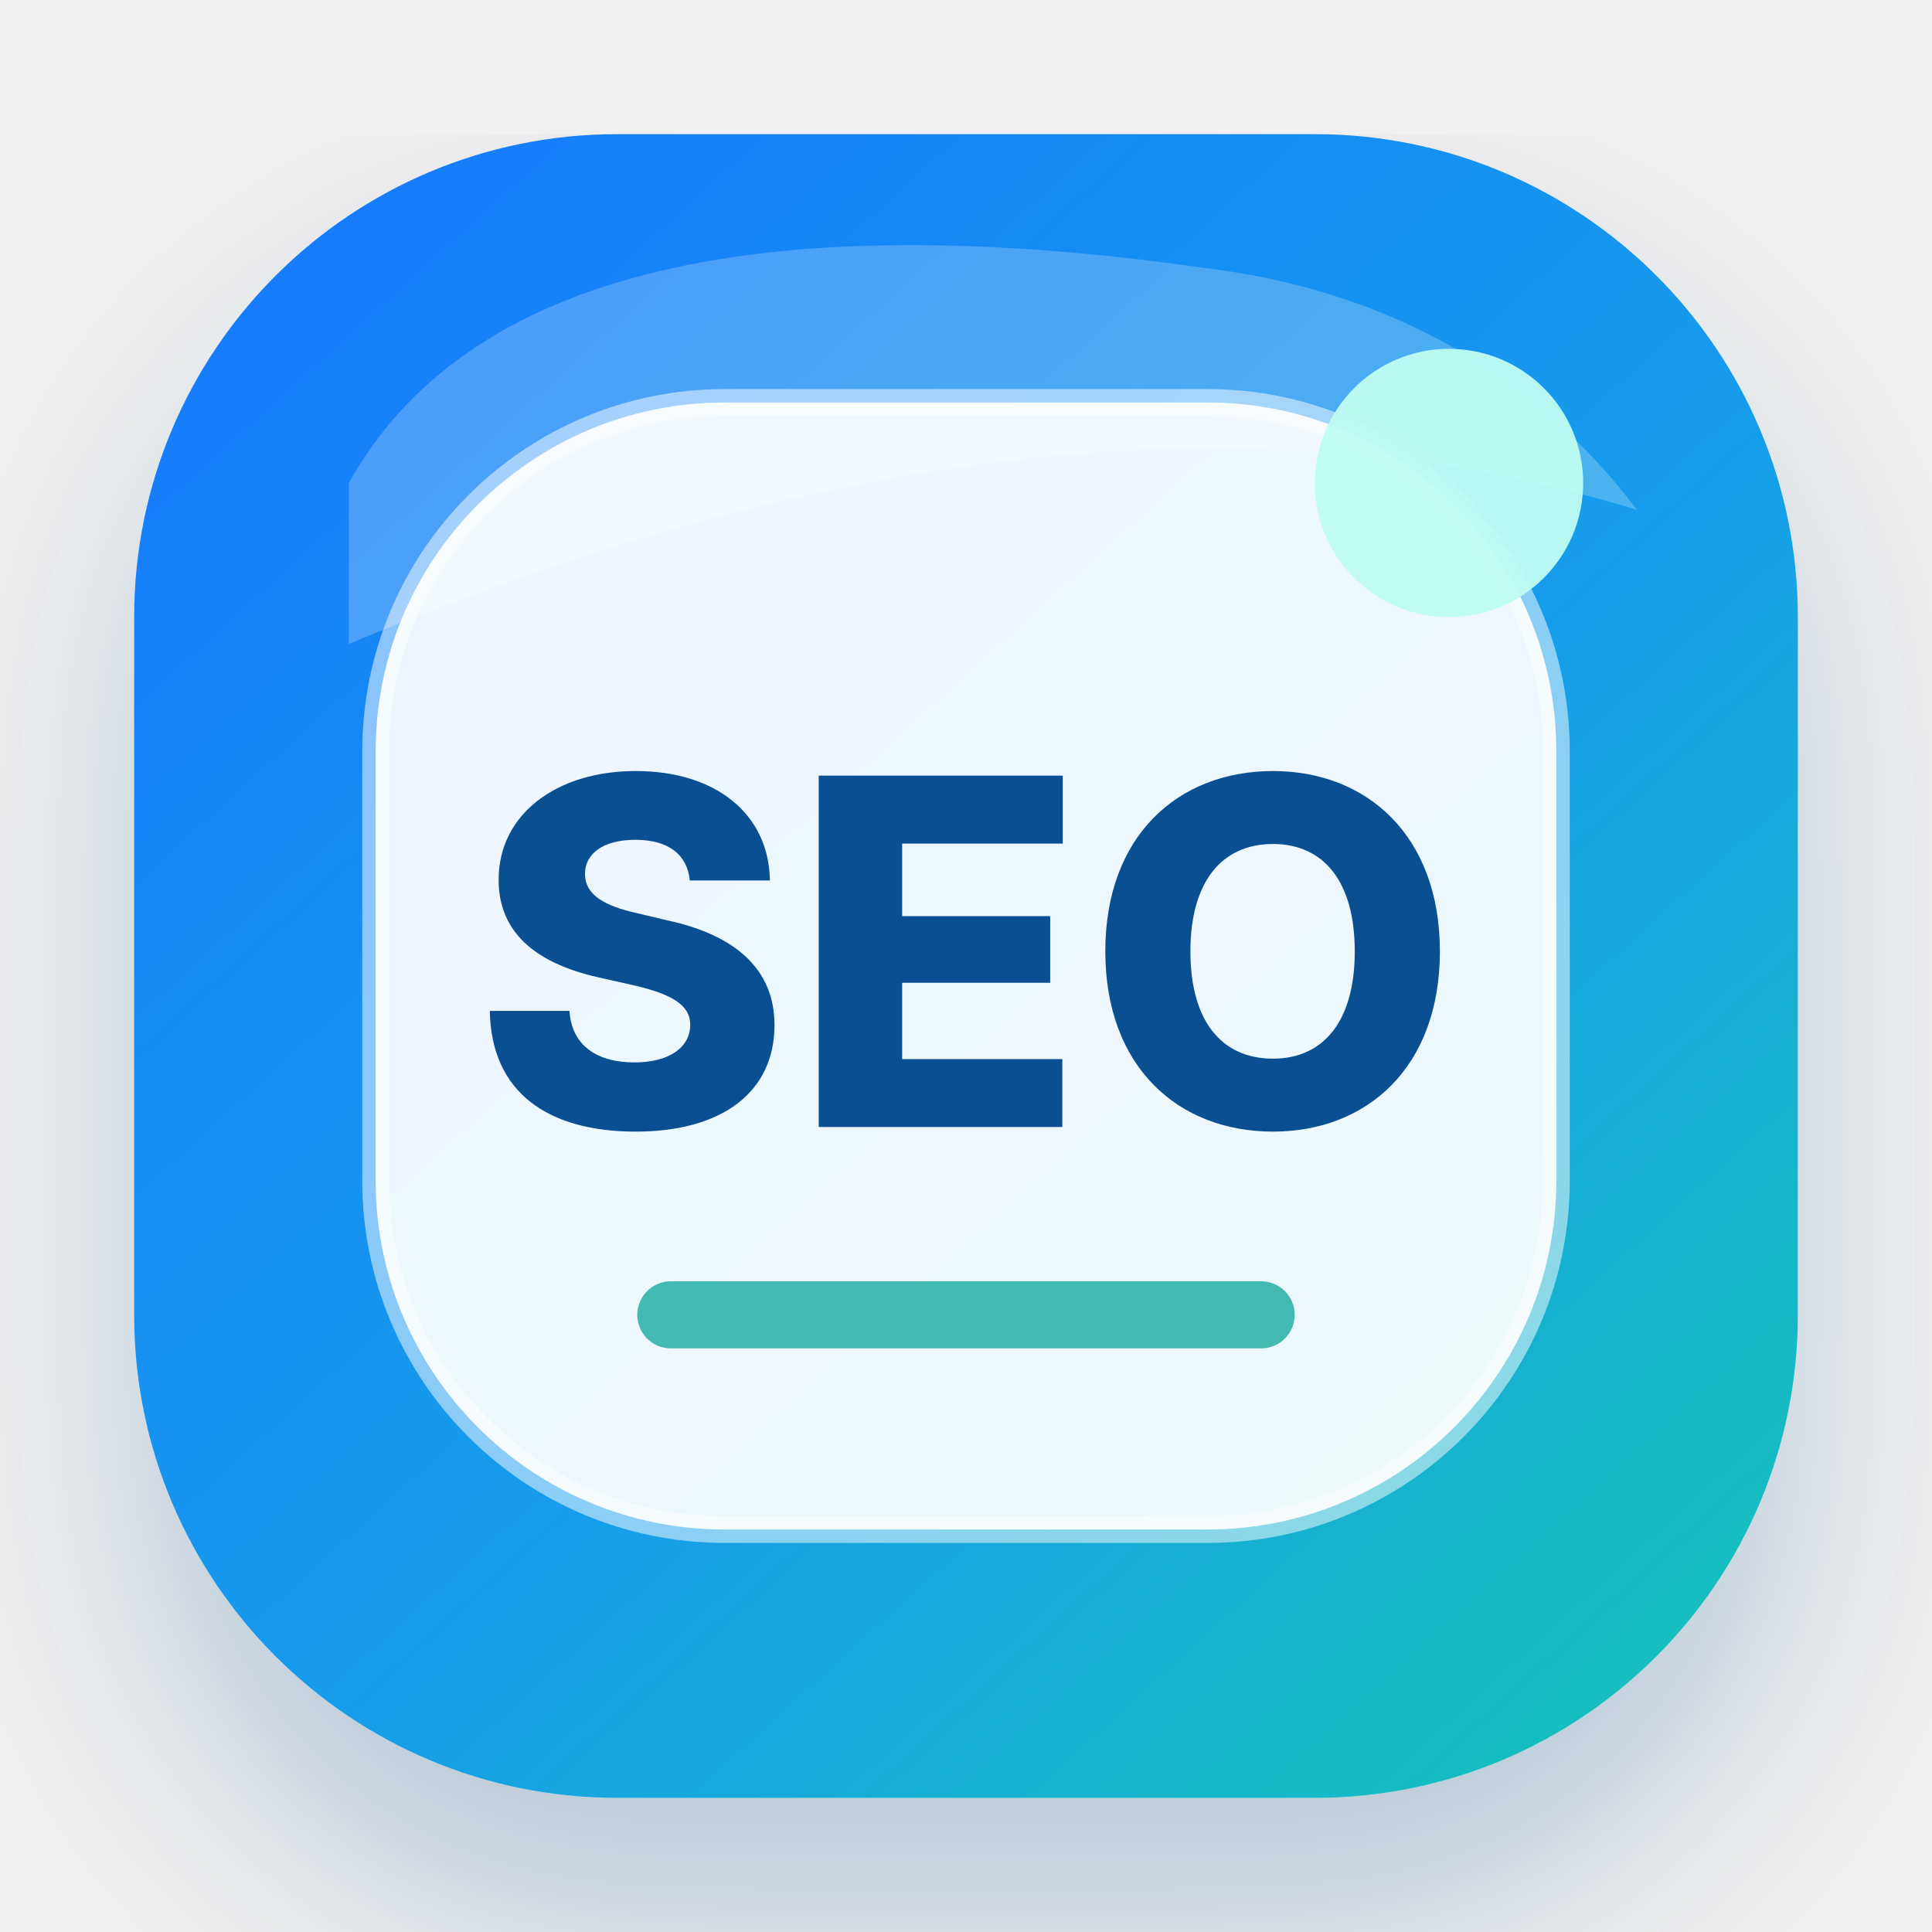
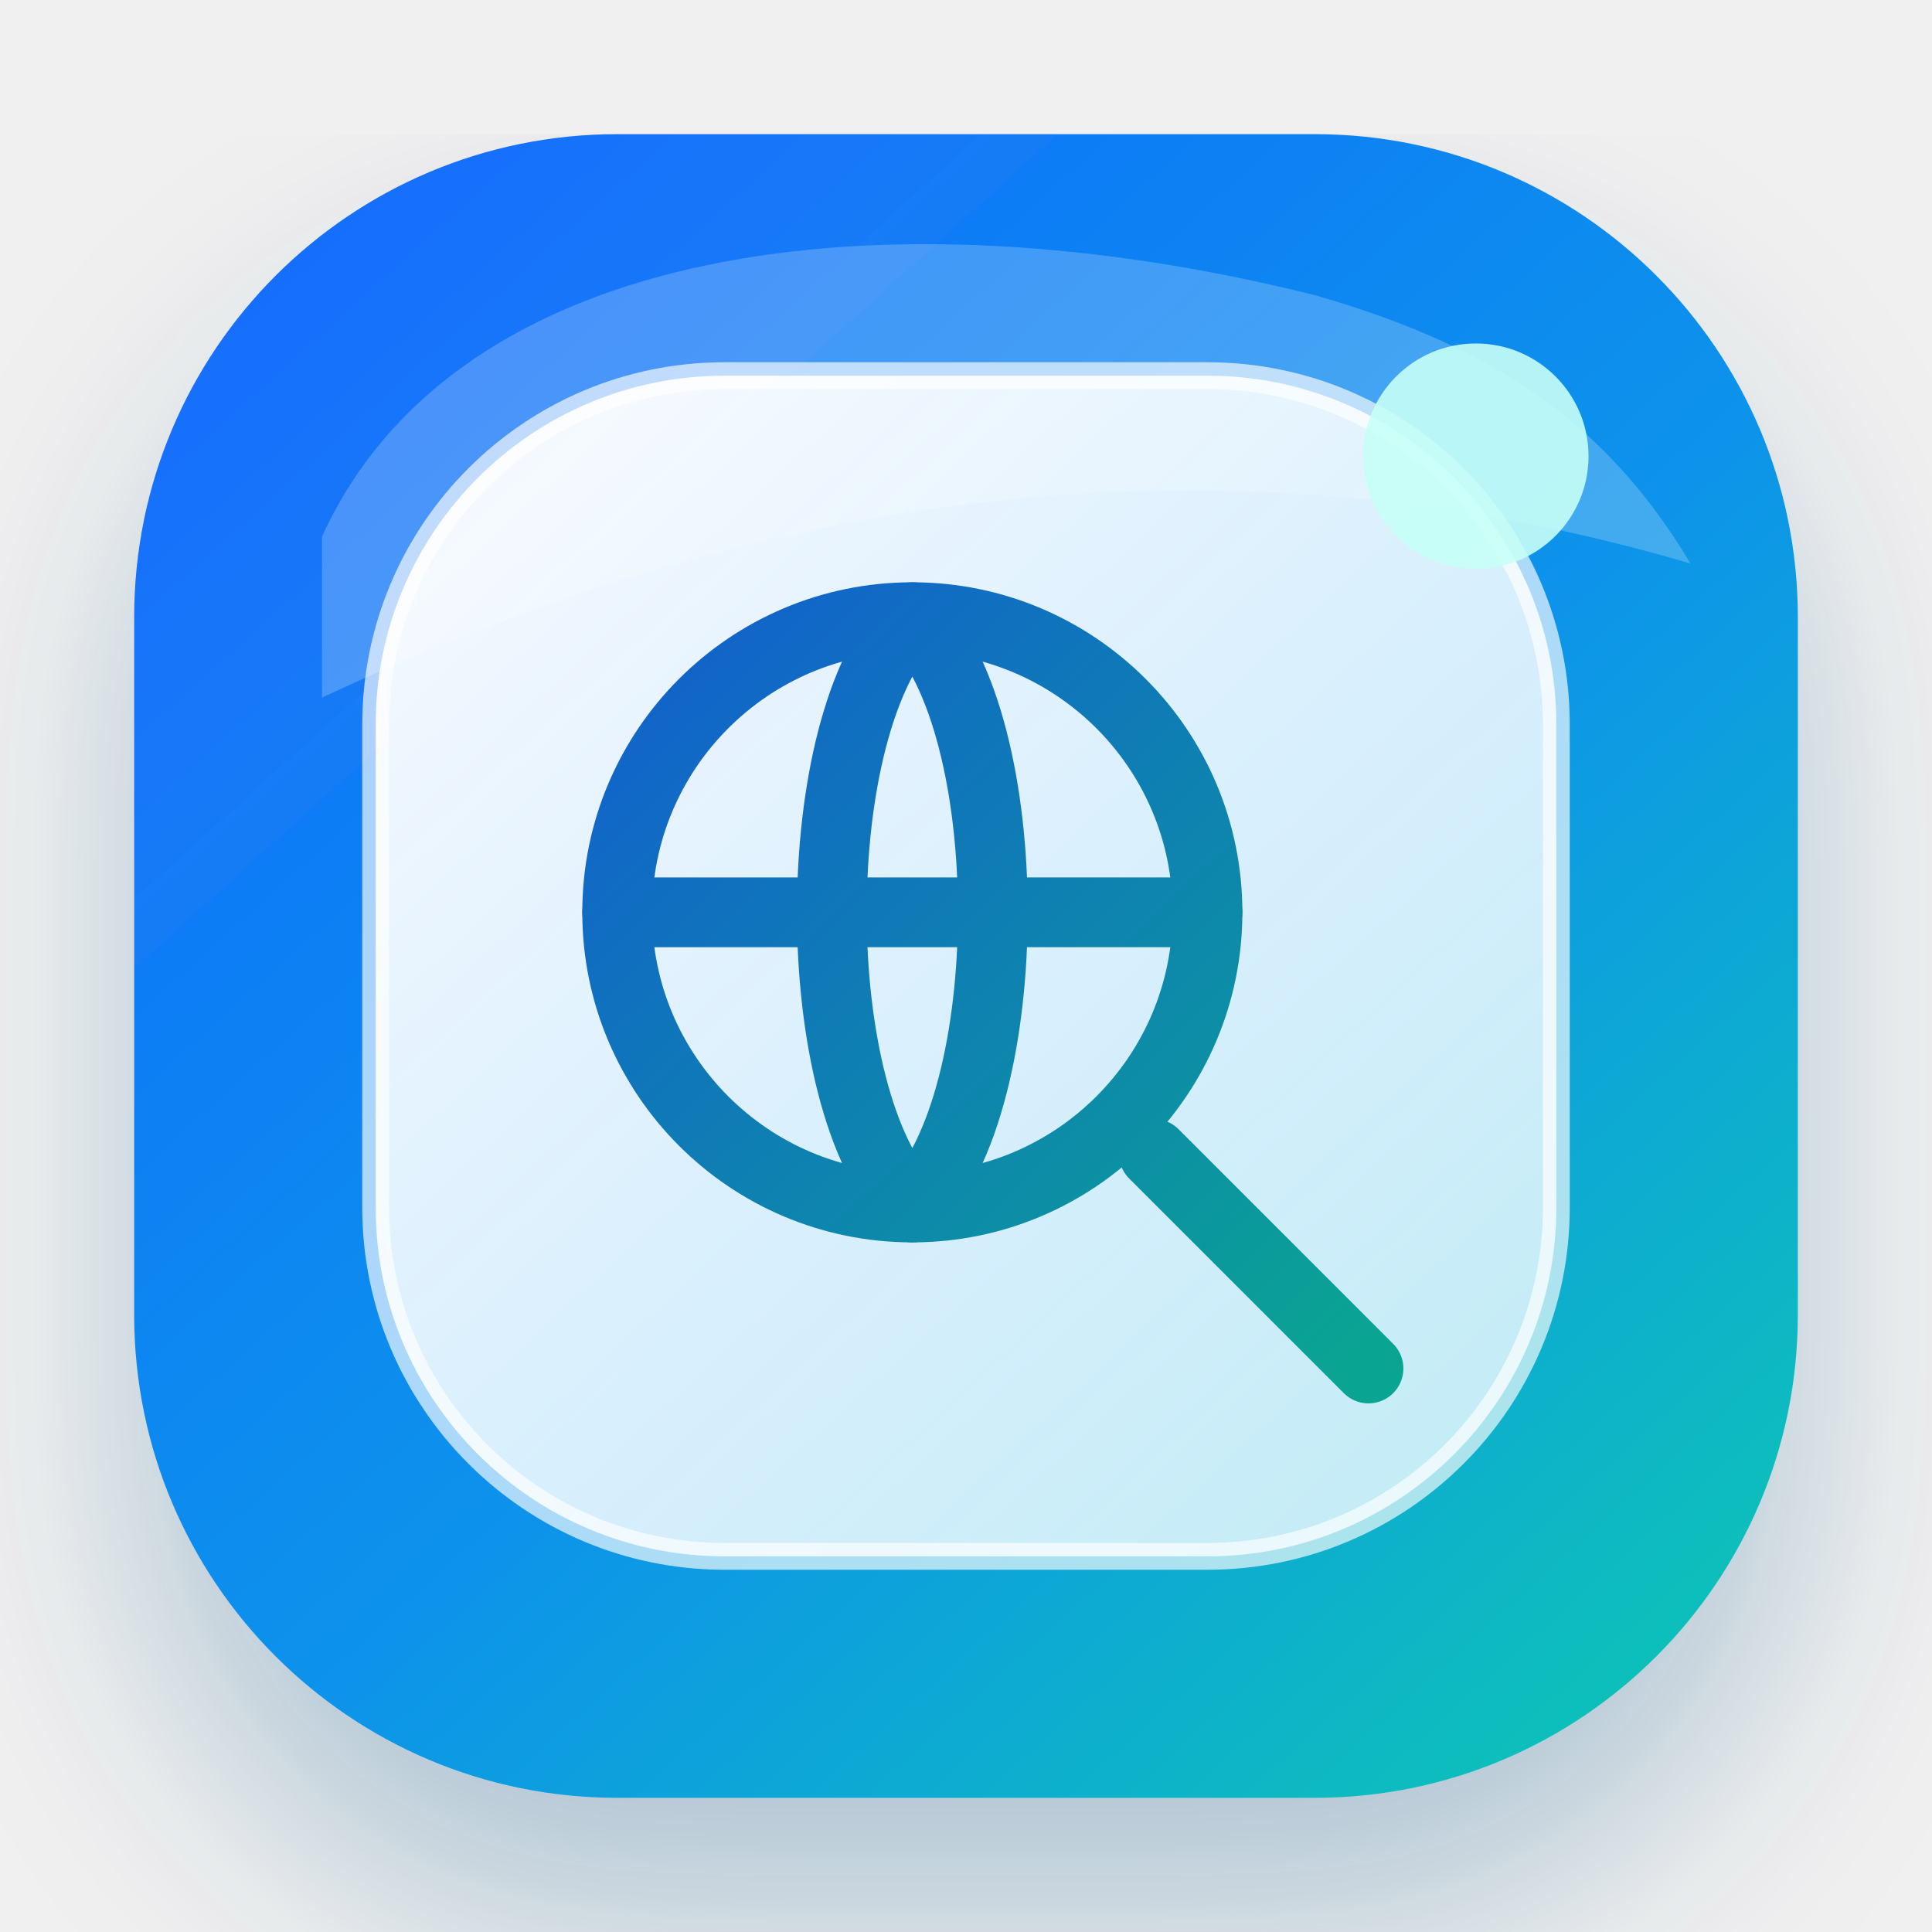
- <svg xmlns="http://www.w3.org/2000/svg" viewBox="0 0 72 72" role="img" aria-label="Website Analyzer">
+ <svg xmlns="http://www.w3.org/2000/svg" viewBox="0 0 72 72" role="img" aria-label="Seo Website Analyzer">
  <defs>
-     <linearGradient id="g" x1="7" y1="4" x2="66" y2="69" gradientUnits="userSpaceOnUse">
-       <stop stop-color="#1976ff" />
-       <stop offset=".56" stop-color="#159eea" />
+     <linearGradient id="bg" x1="8" y1="5" x2="64" y2="67" gradientUnits="userSpaceOnUse">
+       <stop stop-color="#1769ff" />
+       <stop offset=".55" stop-color="#0b93eb" />
      <stop offset="1" stop-color="#12c7b3" />
    </linearGradient>
-     <linearGradient id="glass" x1="16" y1="12" x2="58" y2="61">
-       <stop stop-color="#fff" stop-opacity=".92" />
-       <stop offset="1" stop-color="#eaf8ff" stop-opacity=".74" />
+     <linearGradient id="glass" x1="17" y1="15" x2="57" y2="58" gradientUnits="userSpaceOnUse">
+       <stop stop-color="#ffffff" stop-opacity=".96" />
+       <stop offset="1" stop-color="#e8f8ff" stop-opacity=".82" />
    </linearGradient>
-     <filter id="s" x="-30%" y="-30%" width="160%" height="170%">
-       <feDropShadow dx="0" dy="5" stdDeviation="4" flood-color="#0b4d8a" flood-opacity=".23" />
+     <linearGradient id="ink" x1="23" y1="23" x2="50" y2="51" gradientUnits="userSpaceOnUse">
+       <stop stop-color="#125fce" />
+       <stop offset="1" stop-color="#0aa493" />
+     </linearGradient>
+     <filter id="ds" x="-30%" y="-30%" width="160%" height="175%">
+       <feDropShadow dx="0" dy="5" stdDeviation="4" flood-color="#0c4d84" flood-opacity=".25" />
    </filter>
  </defs>
-   <rect x="5" y="5" width="62" height="62" rx="18" fill="url(#g)" filter="url(#s)" />
-   <path d="M13 18C18 9 31 8 45 10c8 1 13 5 16 9-13-4-29-3-48 5z" fill="#fff" opacity=".23" />
-   <rect x="14" y="15" width="44" height="42" rx="13" fill="url(#glass)" stroke="#fff" stroke-opacity=".5" />
-   <circle cx="54" cy="18" r="5" fill="#bffcf2" opacity=".95" />
-   <text x="36" y="42" text-anchor="middle" font-family="Inter,Segoe UI,Arial,sans-serif" font-size="18" font-weight="800" fill="#0a4f91">SEO</text>
-   <path d="M25 49h22" stroke="#12a99d" stroke-width="2.5" stroke-linecap="round" opacity=".78" />
+   <rect x="5" y="5" width="62" height="62" rx="18" fill="url(#bg)" filter="url(#ds)" />
+   <path d="M12 20C17 9 33 7 49 11c7 2 11 5 14 10-17-5-34-3-51 5z" fill="#fff" opacity=".22" />
+   <rect x="14" y="14" width="44" height="44" rx="13" fill="url(#glass)" stroke="#fff" stroke-opacity=".66" />
+   <circle cx="55" cy="17" r="4.2" fill="#c7fff7" opacity=".9" />
+   <g fill="none" stroke="url(#ink)" stroke-width="2.6" stroke-linecap="round" stroke-linejoin="round">
+     <circle cx="34" cy="34" r="11" />
+     <path d="M23 34h22M34 23c4 4 4 18 0 22M34 23c-4 4-4 18 0 22M43 43l8 8" />
+   </g>
</svg>
